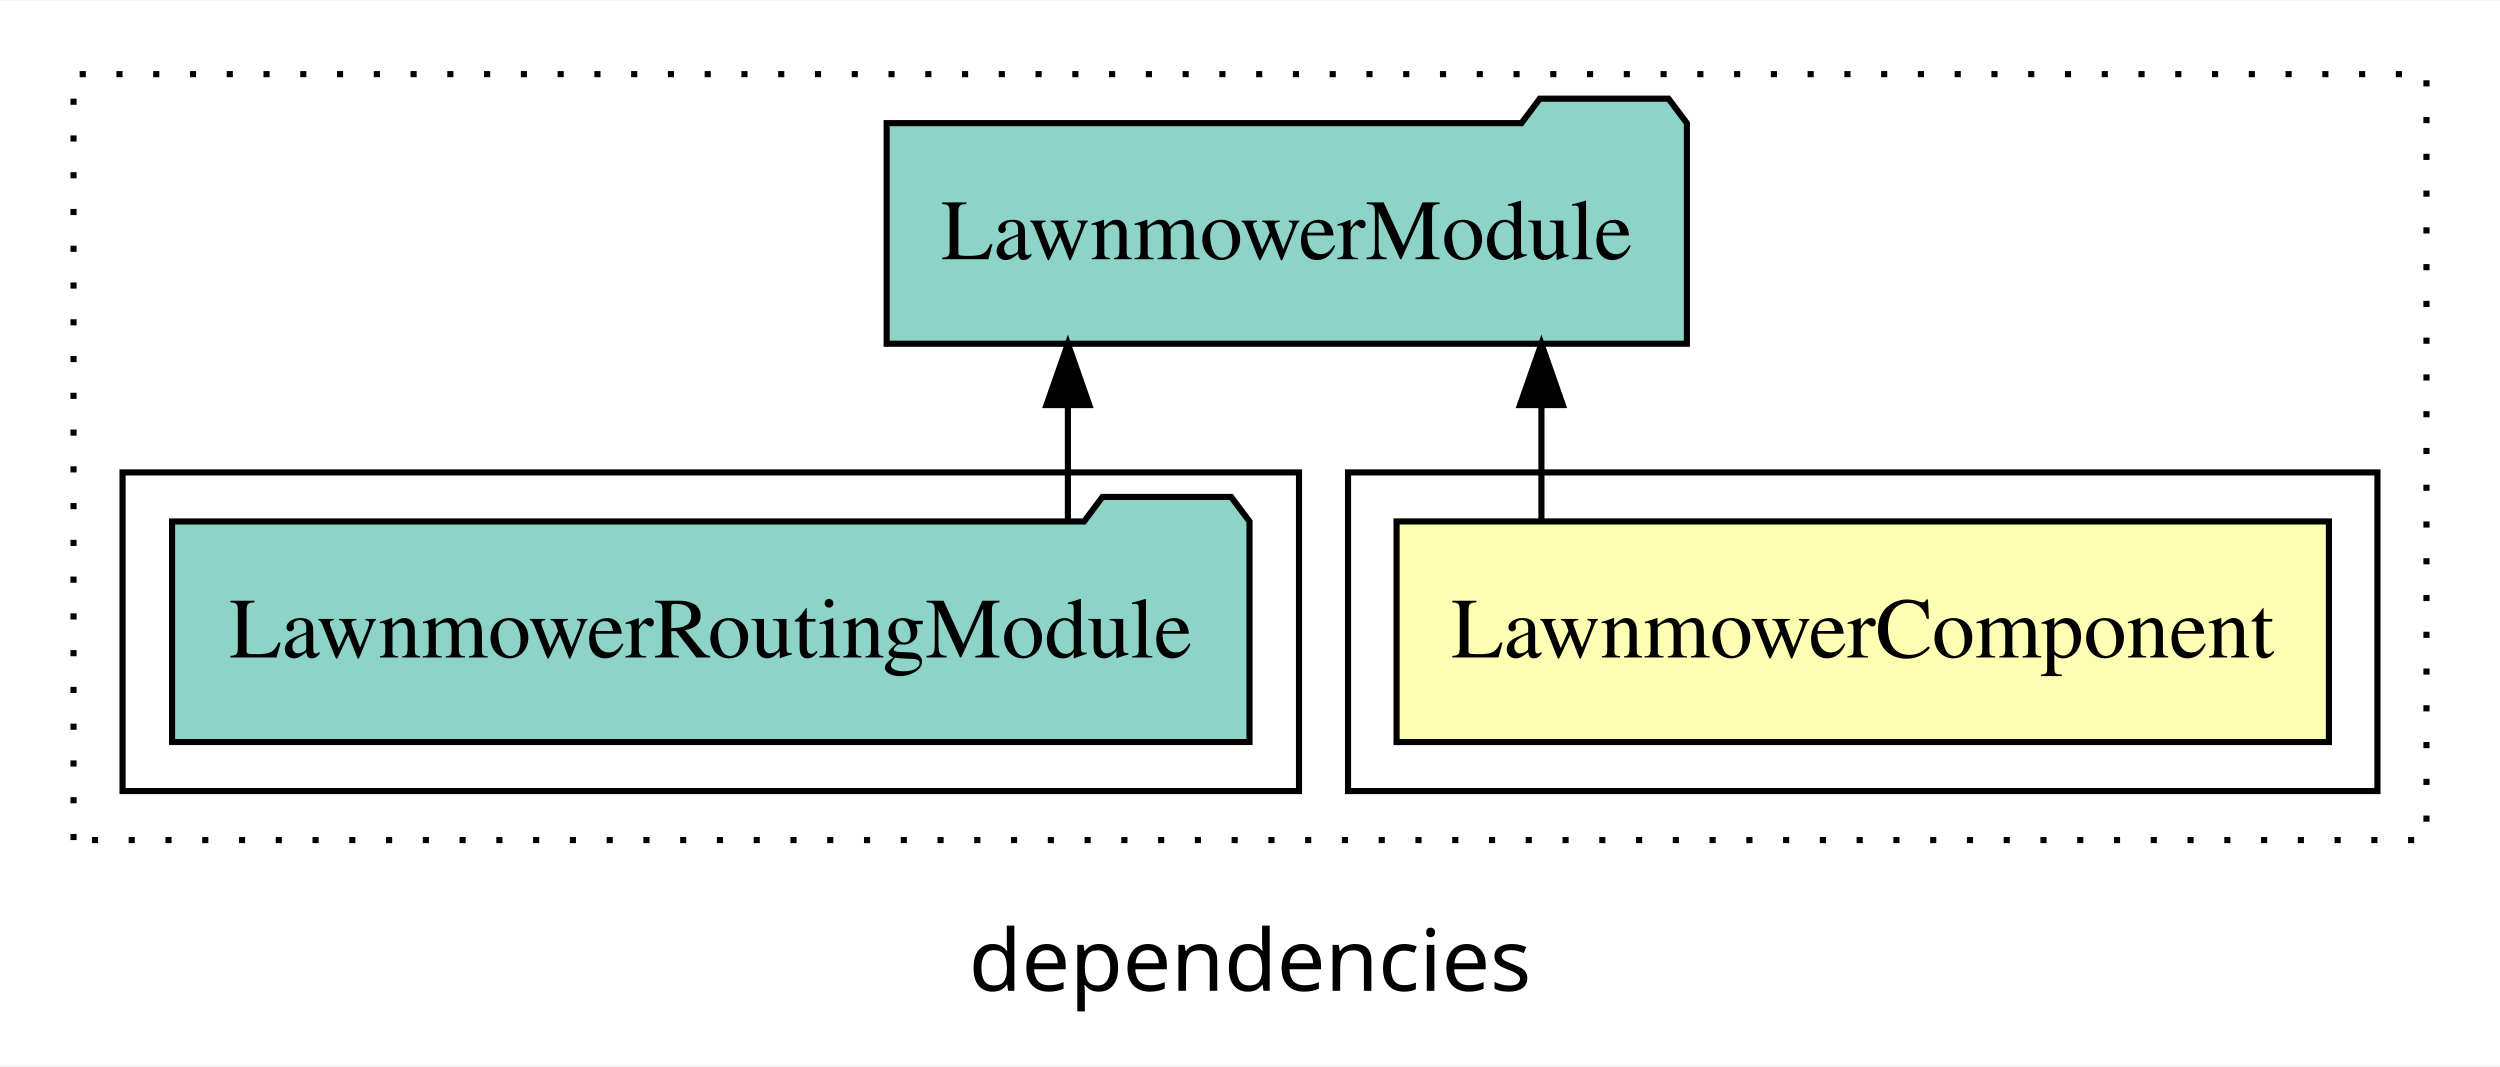
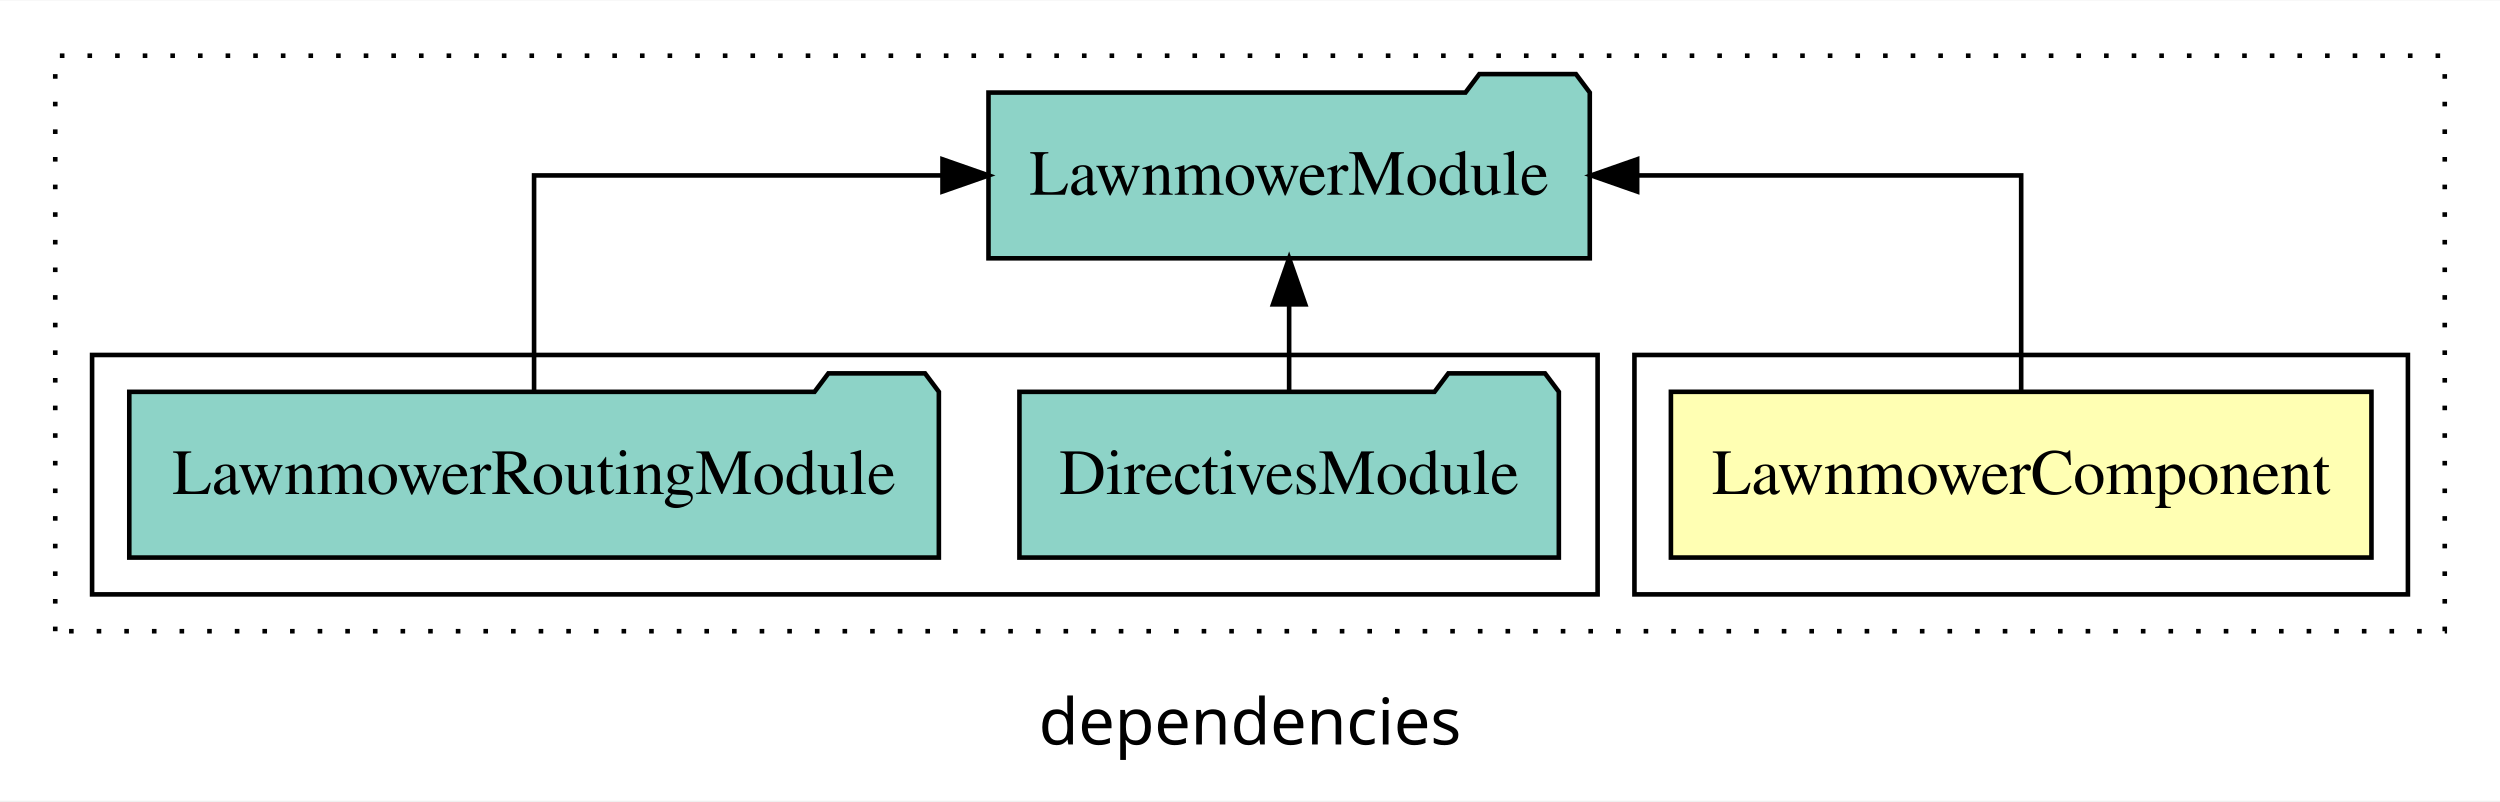
- <svg xmlns="http://www.w3.org/2000/svg" width="408pt" height="174pt" viewBox="0.00 0.00 408.00 173.80">
+ <svg xmlns="http://www.w3.org/2000/svg" width="543pt" height="174pt" viewBox="0.00 0.00 543.00 173.80">
  <g id="graph0" class="graph" transform="scale(1 1) rotate(0) translate(4 169.8)">
-     <polygon fill="white" stroke="transparent" points="-4,4 -4,-169.8 404,-169.8 404,4 -4,4" />
-     <text text-anchor="middle" x="200" y="-8.2" font-family="sans-serif" font-size="14.00">dependencies</text>
+     <polygon fill="white" stroke="transparent" points="-4,4 -4,-169.8 539,-169.8 539,4 -4,4" />
+     <text text-anchor="middle" x="267.5" y="-8.2" font-family="sans-serif" font-size="14.00">dependencies</text>
    <g id="clust1" class="cluster">
-       <polygon fill="none" stroke="black" stroke-dasharray="1,5" points="8,-32.8 8,-157.8 392,-157.8 392,-32.8 8,-32.8" />
+       <polygon fill="none" stroke="black" stroke-dasharray="1,5" points="8,-32.8 8,-157.8 527,-157.8 527,-32.8 8,-32.8" />
    </g>
    <g id="clust2" class="cluster">
-       <polygon fill="none" stroke="black" points="216,-40.8 216,-92.8 384,-92.8 384,-40.8 216,-40.8" />
+       <polygon fill="none" stroke="black" points="351,-40.8 351,-92.8 519,-92.8 519,-40.8 351,-40.8" />
    </g>
    <g id="clust4" class="cluster">
-       <polygon fill="none" stroke="black" points="16,-40.8 16,-92.8 208,-92.8 208,-40.8 16,-40.8" />
+       <polygon fill="none" stroke="black" points="16,-40.8 16,-92.8 343,-92.8 343,-40.8 16,-40.8" />
    </g>
    <g id="node1" class="node">
-       <polygon fill="#ffffb3" stroke="black" points="376.08,-84.8 223.92,-84.8 223.92,-48.8 376.08,-48.8 376.08,-84.8" />
-       <text text-anchor="middle" x="300" y="-62.6" font-family="Times,serif" font-size="14.00">LawnmowerComponent</text>
+       <polygon fill="#ffffb3" stroke="black" points="511.08,-84.8 358.92,-84.8 358.92,-48.8 511.08,-48.8 511.08,-84.8" />
+       <text text-anchor="middle" x="435" y="-62.6" font-family="Times,serif" font-size="14.00">LawnmowerComponent</text>
    </g>
    <g id="node2" class="node">
-       <polygon fill="#8dd3c7" stroke="black" points="271.3,-149.8 268.3,-153.8 247.3,-153.8 244.3,-149.8 140.7,-149.8 140.7,-113.8 271.3,-113.8 271.3,-149.8" />
-       <text text-anchor="middle" x="206" y="-127.6" font-family="Times,serif" font-size="14.00">LawnmowerModule</text>
+       <polygon fill="#8dd3c7" stroke="black" points="341.3,-149.8 338.3,-153.8 317.3,-153.8 314.3,-149.8 210.7,-149.8 210.7,-113.8 341.3,-113.8 341.3,-149.8" />
+       <text text-anchor="middle" x="276" y="-127.6" font-family="Times,serif" font-size="14.00">LawnmowerModule</text>
    </g>
    <g id="edge1" class="edge">
-       <path fill="none" stroke="black" d="M247.56,-84.91C247.56,-84.91 247.56,-103.79 247.56,-103.79" />
-       <polygon fill="black" stroke="black" points="244.06,-103.79 247.56,-113.79 251.06,-103.79 244.06,-103.79" />
+       <path fill="none" stroke="black" d="M435,-84.91C435,-104.14 435,-131.8 435,-131.8 435,-131.8 351.59,-131.8 351.59,-131.8" />
+       <polygon fill="black" stroke="black" points="351.59,-128.3 341.59,-131.8 351.59,-135.3 351.59,-128.3" />
    </g>
    <g id="node3" class="node">
+       <polygon fill="#8dd3c7" stroke="black" points="334.58,-84.8 331.58,-88.8 310.58,-88.8 307.58,-84.8 217.42,-84.8 217.42,-48.8 334.58,-48.8 334.58,-84.8" />
+       <text text-anchor="middle" x="276" y="-62.6" font-family="Times,serif" font-size="14.00">DirectivesModule</text>
+     </g>
+     <g id="edge2" class="edge">
+       <path fill="none" stroke="black" d="M276,-84.91C276,-84.91 276,-103.79 276,-103.79" />
+       <polygon fill="black" stroke="black" points="272.5,-103.79 276,-113.79 279.5,-103.79 272.5,-103.79" />
+     </g>
+     <g id="node4" class="node">
      <polygon fill="#8dd3c7" stroke="black" points="199.92,-84.8 196.92,-88.8 175.92,-88.8 172.92,-84.8 24.08,-84.8 24.08,-48.8 199.92,-48.8 199.92,-84.8" />
      <text text-anchor="middle" x="112" y="-62.6" font-family="Times,serif" font-size="14.00">LawnmowerRoutingModule</text>
    </g>
-     <g id="edge2" class="edge">
-       <path fill="none" stroke="black" d="M170.28,-84.91C170.28,-84.91 170.28,-103.79 170.28,-103.79" />
-       <polygon fill="black" stroke="black" points="166.78,-103.79 170.28,-113.79 173.78,-103.79 166.78,-103.79" />
+     <g id="edge3" class="edge">
+       <path fill="none" stroke="black" d="M112,-84.91C112,-104.14 112,-131.8 112,-131.8 112,-131.8 200.71,-131.8 200.71,-131.8" />
+       <polygon fill="black" stroke="black" points="200.71,-135.3 210.71,-131.8 200.71,-128.3 200.71,-135.3" />
    </g>
  </g>
</svg>
